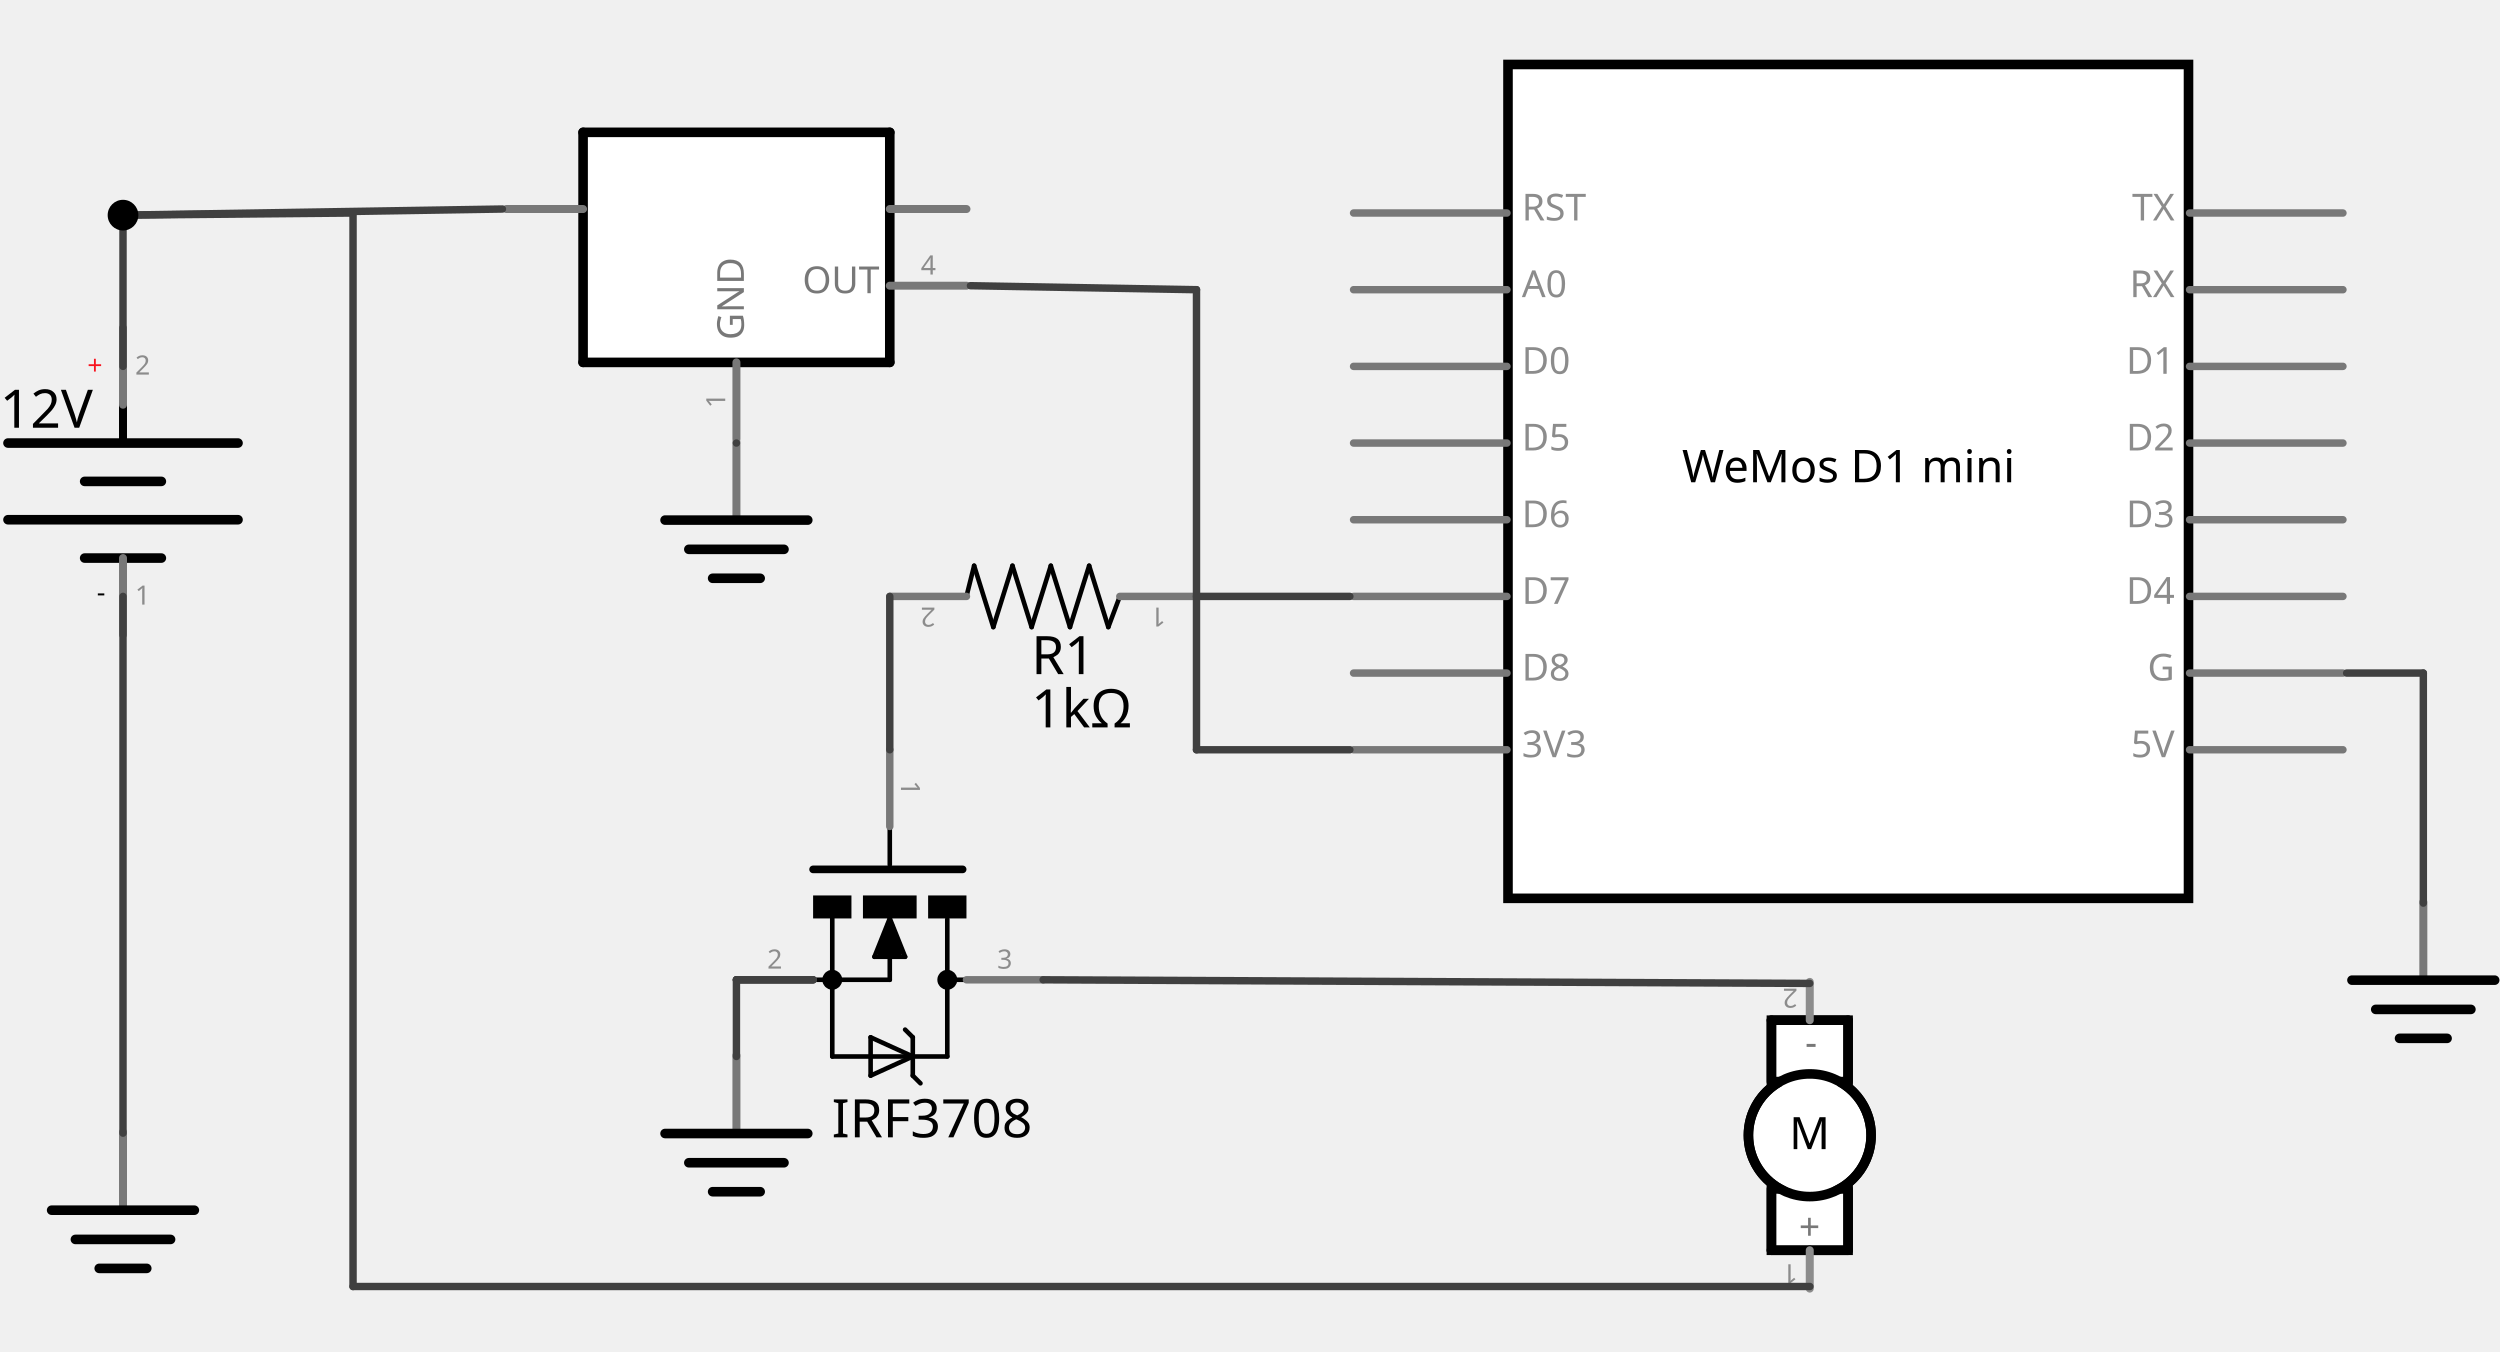
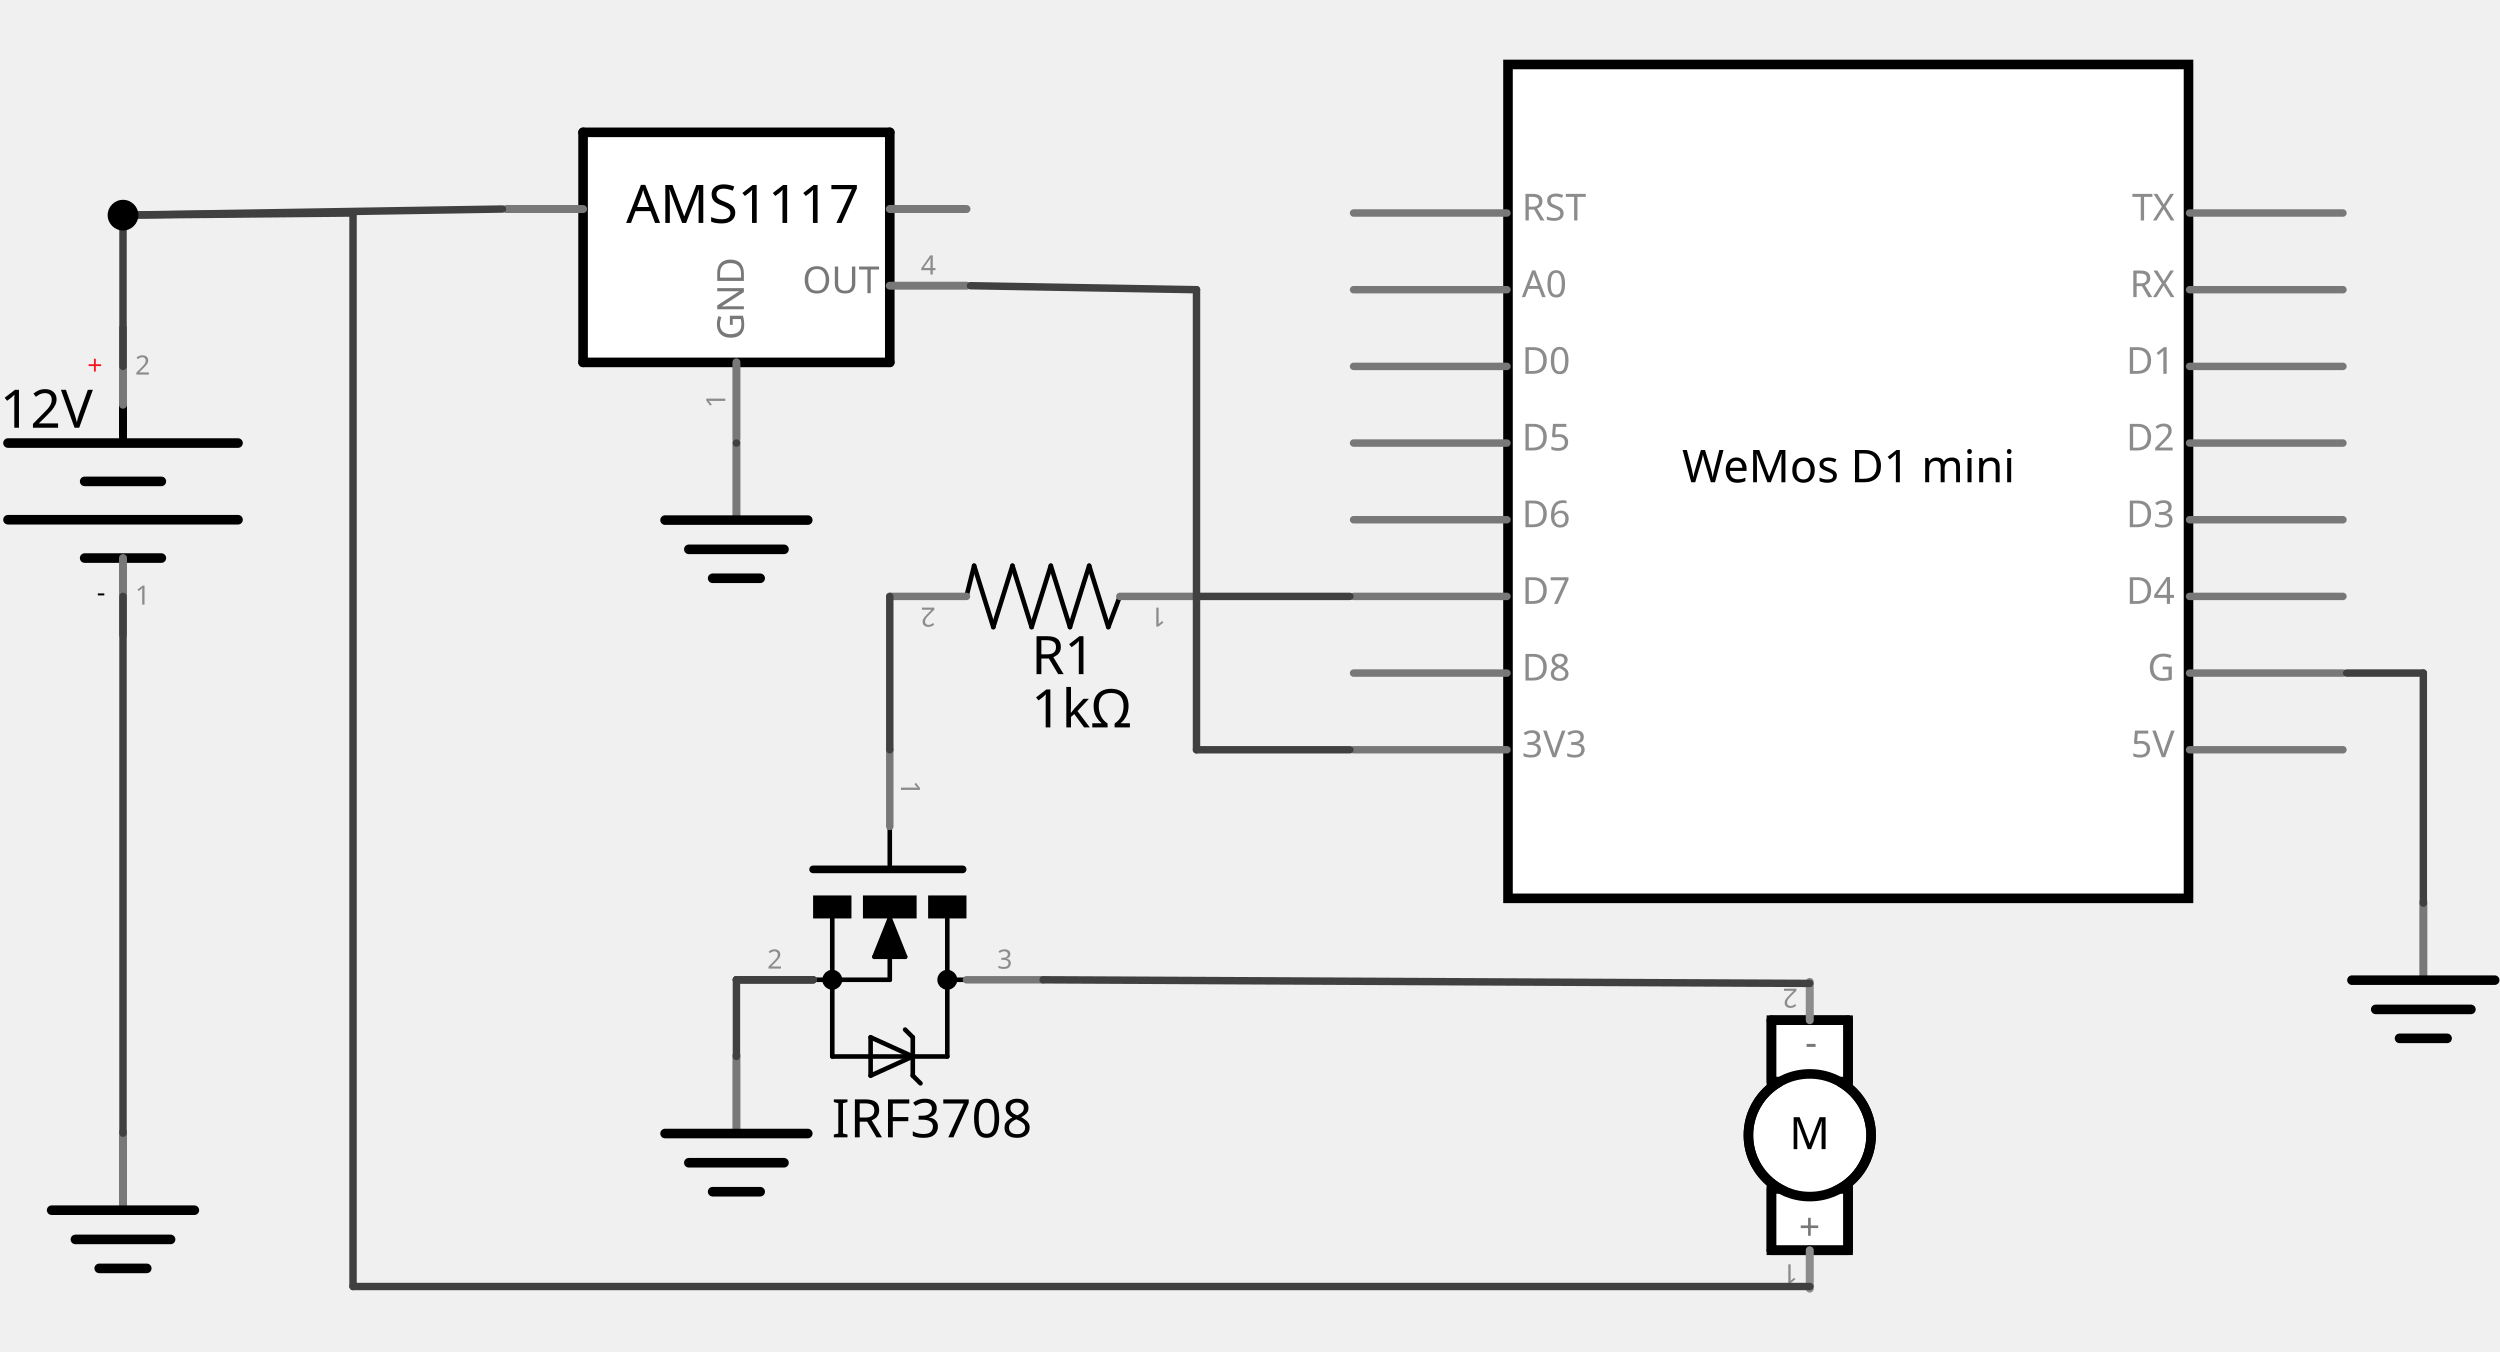
- <svg xmlns="http://www.w3.org/2000/svg" version="1.2" baseProfile="tiny" x="0in" y="0in" width="3.26in" height="1.763in" viewBox="0 0 234.749 126.947">
+ <svg xmlns="http://www.w3.org/2000/svg" xmlns:ns1="https://boxy-svg.com" version="1.2" baseProfile="tiny" x="0in" y="0in" width="3.26in" height="1.763in" viewBox="0 0 234.749 126.947">
+   <defs>
+     <ns1:guide x="54.255" y="28.9" angle="0" />
+     <ns1:guide x="83.864" y="32.801" angle="0" />
+   </defs>
  <g partid="107050">
    <g transform="translate(47.2001,11.8489)">
      <g gorn="0.3.0" id="schematic">
        <rect gorn="0.3.0.0" width="28.801" x="7.551" id="rect7" y="0.576" height="21.6" fill="#FFFFFF" />
        <g transform="matrix(1, 0, 0, 1, 14.112, 10.7109)">
          <g>
            <g>
              <g>
                <g gorn="0.3.0.1.0.0.0" id="g9">
                  <g gorn="0.3.0.1.0.0.0.0" id="g11">
                    <text style="font-family: DroidSans; white-space: pre;" gorn="0.3.0.1.0.0.0.0.0" font-size="0" id="label">AMS1117</text>
                  </g>
                </g>
              </g>
            </g>
          </g>
        </g>
        <line gorn="0.3.0.2" stroke-linecap="round" stroke="#000000" id="line14" fill="none" y1="22.176" y2="22.176" x1="7.551" stroke-width="0.9" x2="36.35" />
        <line gorn="0.3.0.3" stroke-linecap="round" stroke="#000000" id="line16" fill="none" y1="22.176" y2="0.576" x1="36.35" stroke-width="0.9" x2="36.35" />
        <line gorn="0.3.0.4" stroke-linecap="round" stroke="#000000" id="line18" fill="none" y1="0.576" y2="0.576" x1="36.35" stroke-width="0.9" x2="7.551" />
        <line gorn="0.3.0.5" stroke-linecap="round" stroke="#000000" id="line20" fill="none" y1="0.576" y2="22.176" x1="7.551" stroke-width="0.9" x2="7.551" />
        <line style="stroke-linecap:round" gorn="0.3.0.6" stroke="#787878" id="connector2pin" fill="none" y1="7.776" y2="7.776" x1="0.35" stroke-width="0.75" x2="7.551" />
        <g width="0.016" x="-0.033" stroke="none" id="connector2terminal" y="7.775" height="0.002" fill="none" stroke-width="0" />
        <g gorn="0.3.0.7" points="0.35,7.776,0.35,7.776,0.35,7.776" id="" fill="none" />
        <g transform="matrix(1, 0, 0, 1, 3.2625, 5.92498)">
          <g>
            <g>
              <g>
                <g gorn="0.3.0.8.0.0.0" id="g24">
                  <g gorn="0.3.0.8.0.0.0.0" id="g26">
                    <text style="font-family: DroidSans; white-space: pre;" gorn="0.3.0.8.0.0.0.0.0" font-size="0" id="text28" fill="#8c8c8c">3</text>
                  </g>
                </g>
              </g>
            </g>
          </g>
        </g>
        <g transform="matrix(1, 0, 0, 1, 8.9836, 6.0758)">
          <g>
            <g>
              <g>
                <g gorn="0.3.0.9.0.0.0" id="g30">
                  <g gorn="0.3.0.9.0.0.0.0" id="g32">
                    <text style="font-family: DroidSans; white-space: pre;" gorn="0.3.0.9.0.0.0.0.0" font-size="0" id="text34" fill="#787878">IN</text>
                  </g>
                </g>
              </g>
            </g>
          </g>
        </g>
        <line gorn="0.3.0.10" stroke-linecap="round" stroke="#787878" id="connector0pin" fill="none" y1="29.376" y2="22.176" x1="21.95" stroke-width="0.75" x2="21.95" />
        <g width="0.002" x="21.949" stroke="none" id="connector0terminal" y="29.743" height="0.016" fill="none" stroke-width="0" />
        <g gorn="0.3.0.11" width="0" x="21.95" id="" y="29.376" height="0.001" fill="none" />
        <g transform="matrix(1, 0, 0, 1, 7.37306, 9.0932)">
          <g>
            <g>
              <g>
                <g gorn="0.3.0.12.0.0.0" id="g38">
                  <g gorn="0.3.0.12.0.0.0.0" id="g40">
                    <g gorn="0.3.0.12.0.0.0.0.0" id="g42">
                      <g transform="rotate(270)">
                        <g>
                          <g>
                            <g>
                              <g gorn="0.3.0.12.0.0.0.0.0.0.0.0.0" id="g44">
                                <g gorn="0.3.0.12.0.0.0.0.0.0.0.0.0.0" id="g46">
                                  <g gorn="0.3.0.12.0.0.0.0.0.0.0.0.0.0.0" id="g48">
                                    <g transform="matrix(1, 0, 0, 1, -17.3738, 13.5261)">
                                      <g>
                                        <g>
                                          <g>
                                            <g gorn="0.3.0.12.0.0.0.0.0.0.0.0.0.0.0.0.0.0.0" id="g50">
                                              <g gorn="0.3.0.12.0.0.0.0.0.0.0.0.0.0.0.0.0.0.0.0" id="g52">
                                                <text font-family="DroidSans" gorn="0.3.0.12.0.0.0.0.0.0.0.0.0.0.0.0.0.0.0.0.0" font-size="2.5" id="text54" fill="#8C8C8C" style="white-space: pre;">1</text>
                                              </g>
                                            </g>
                                          </g>
                                        </g>
                                      </g>
                                    </g>
                                  </g>
                                </g>
                              </g>
                            </g>
                          </g>
                        </g>
                      </g>
                    </g>
                  </g>
                </g>
              </g>
            </g>
          </g>
        </g>
        <g transform="matrix(1, 0, 0, 1, 7.99042, 7.08237)">
          <g>
            <g>
              <g>
                <g gorn="0.3.0.13.0.0.0" id="g56">
                  <g gorn="0.3.0.13.0.0.0.0" id="g58">
                    <g gorn="0.3.0.13.0.0.0.0.0" id="g60">
                      <g transform="rotate(270)">
                        <g>
                          <g>
                            <g>
                              <g gorn="0.3.0.13.0.0.0.0.0.0.0.0.0" id="g62">
                                <g gorn="0.3.0.13.0.0.0.0.0.0.0.0.0.0" id="g64">
                                  <g gorn="0.3.0.13.0.0.0.0.0.0.0.0.0.0.0" id="g66">
                                    <g transform="matrix(1, 0, 0, 1, -12.994, 14.6588)">
                                      <g>
                                        <g>
                                          <g>
                                            <g gorn="0.3.0.13.0.0.0.0.0.0.0.0.0.0.0.0.0.0.0" id="g68">
                                              <g gorn="0.3.0.13.0.0.0.0.0.0.0.0.0.0.0.0.0.0.0.0" id="g70">
                                                <text font-family="DroidSans" gorn="0.3.0.13.0.0.0.0.0.0.0.0.0.0.0.0.0.0.0.0.0" font-size="3.5" id="text72" fill="#787878" style="white-space: pre;">GND</text>
                                              </g>
                                            </g>
                                          </g>
                                        </g>
                                      </g>
                                    </g>
                                  </g>
                                </g>
                              </g>
                            </g>
                          </g>
                        </g>
                      </g>
                    </g>
                  </g>
                </g>
              </g>
            </g>
          </g>
        </g>
        <line style="stroke-linecap:round" gorn="0.3.0.14" stroke="#787878" id="connector1pin" fill="none" y1="7.776" y2="7.776" x1="43.551" stroke-width="0.75" x2="36.35" />
        <g width="0.016" x="43.918" stroke="none" id="connector1terminal" y="7.775" height="0.002" fill="none" stroke-width="0" />
        <g gorn="0.3.0.15" points="43.551,7.776,43.551,7.776,43.551,7.776" id="" fill="none" />
        <g transform="matrix(1, 0, 0, 1, 39.2625, 5.9246)">
          <g>
            <g>
              <g>
                <g gorn="0.3.0.16.0.0.0" id="g76">
                  <g gorn="0.3.0.16.0.0.0.0" id="g78">
                    <text style="font-family: DroidSans; white-space: pre;" gorn="0.3.0.16.0.0.0.0.0" font-size="0" id="text80" fill="#8c8c8c">2</text>
                  </g>
                </g>
              </g>
            </g>
          </g>
        </g>
        <g transform="matrix(1, 0, 0, 1, 28.1433, 6.07602)">
          <g>
            <g>
              <g>
                <g gorn="0.3.0.17.0.0.0" id="g82">
                  <g gorn="0.3.0.17.0.0.0.0" id="g84">
                    <text style="font-family: DroidSans; white-space: pre;" gorn="0.3.0.17.0.0.0.0.0" font-size="0" id="text86" fill="#787878">OUT</text>
                  </g>
                </g>
              </g>
            </g>
          </g>
        </g>
        <line gorn="0.3.0.18" stroke-linecap="round" stroke="#787878" id="connector3pin" fill="none" y1="14.976" y2="14.976" x1="43.551" stroke-width="0.75" x2="36.35" />
        <g width="0.016" x="43.918" stroke="none" id="connector3terminal" y="14.975" height="0.002" fill="none" stroke-width="0" />
        <g gorn="0.3.0.19" points="43.551,14.976,43.551,14.976,43.551,14.976" id="" fill="none" />
        <g transform="matrix(1, 0, 0, 1, 39.2625, 13.926)">
          <g>
            <g>
              <g>
                <g gorn="0.3.0.20.0.0.0" id="g90">
                  <g gorn="0.3.0.20.0.0.0.0" id="g92">
                    <text font-family="DroidSans" gorn="0.3.0.20.0.0.0.0.0" font-size="2.5" id="text94" fill="#8C8C8C" style="white-space: pre;">4</text>
                  </g>
                </g>
              </g>
            </g>
          </g>
        </g>
        <g transform="matrix(1, 0, 0, 1, 28.1433, 15.677)">
          <g>
            <g>
              <g>
                <g gorn="0.3.0.21.0.0.0" id="g96">
                  <g gorn="0.3.0.21.0.0.0.0" id="g98">
                    <text font-family="DroidSans" gorn="0.3.0.21.0.0.0.0.0" font-size="3.5" id="text100" fill="#787878" style="white-space: pre;">OUT</text>
                  </g>
                </g>
              </g>
            </g>
          </g>
        </g>
      </g>
    </g>
  </g>
  <g partid="107760">
    <g transform="translate(176.055,121.347)">
      <g transform="matrix(-1,0,0,-1,0,0)">
        <g id="schematic">
          <path d="M11.88,14.75c0,-2.17,-1.199,-4.058,-2.973,-5.04L9.72,9.71L9.72,3.95l-3.6,0l-3.6,0l0,5.76l0.813,0c-1.772,0.982,-2.974,2.87,-2.974,5.04s1.201,4.059,2.974,5.04L2.52,19.79l0,5.761l3.6,0l3.6,0L9.72,19.79L8.906,19.79C10.679,18.809,11.88,16.92,11.88,14.75z" stroke="#000000" fill="#FFFFFF" stroke-width="0.9" />
          <g transform="matrix(1, 0, 0, 1, 4.3203, 16.2754)">
            <text font-family="'DroidSans'" font-size="4.25" id="label" style="white-space: pre; font-size: 4.2px;" transform="matrix(-1, 0, 0, -1, 0, 0)" x="-3.719" y="2.831">M</text>
          </g>
          <line stroke-linecap="round" stroke="#000000" fill="none" y1="3.95" y2="9.71" stroke-width="0.9" x1="2.52" x2="2.52" />
          <line stroke-linecap="round" stroke="#000000" fill="none" y1="3.95" y2="3.95" stroke-width="0.9" x1="2.52" x2="6.12" />
          <line stroke-linecap="round" stroke="#000000" fill="none" y1="3.95" y2="3.95" stroke-width="0.9" x1="6.12" x2="9.72" />
          <line stroke-linecap="round" stroke="#000000" fill="none" y1="3.95" y2="9.71" stroke-width="0.9" x1="9.72" x2="9.72" />
          <line stroke-linecap="round" stroke="#000000" fill="none" y1="25.551" y2="19.79" stroke-width="0.9" x1="9.72" x2="9.72" />
          <line stroke-linecap="round" stroke="#000000" fill="none" y1="25.551" y2="25.551" stroke-width="0.9" x1="9.72" x2="6.12" />
          <line stroke-linecap="round" stroke="#000000" fill="none" y1="25.551" y2="25.551" stroke-width="0.9" x1="6.12" x2="2.52" />
          <line stroke-linecap="round" stroke="#000000" fill="none" y1="25.551" y2="19.79" stroke-width="0.9" x1="2.52" x2="2.52" />
          <line stroke-miterlimit="10" stroke-linecap="round" stroke="#8C8C8C" id="connector0pin" fill="none" y1="0.35" y2="3.95" stroke-width="0.75" x1="6.12" x2="6.12" />
          <line stroke-miterlimit="10" stroke-linecap="round" stroke="#8C8C8C" id="connector1pin" fill="none" y1="29.15" y2="25.551" stroke-width="0.75" x1="6.12" x2="6.12" />
          <circle r="5.76" stroke="#000000" fill="none" cx="6.12" cy="14.75" stroke-width="0.9" />
          <g d="M6.448,1.094L6.448,0L5.776,0L5.761,1.094L6.448,1.094z" id="connector0terminal" fill="none" />
          <g transform="matrix(1, 0, 0, 1, 7.2441, 2.6348)">
            <text font-family="'DroidSans'" font-size="2.5" fill="#8C8C8C" style="white-space: pre;">1</text>
          </g>
          <g transform="matrix(1, 0, 0, 1, 2.40594, 0.864304)">
            <g>
              <g transform="rotate(270)">
                <g>
                  <g transform="matrix(0, 1, -1, 0, -6.5263, 2.7464)">
                    <text font-family="'DroidSans'" font-size="3.5" fill="#787878" style="white-space: pre;">+</text>
                  </g>
                </g>
              </g>
            </g>
          </g>
          <g d="M6.495,28.516l-0.75,0L5.745,29.5l0.75,0L6.495,28.516z" id="connector1terminal" fill="none" />
          <g transform="matrix(1, 0, 0, 1, 7.2441, 28.5156)">
            <text font-family="'DroidSans'" font-size="2.5" fill="#8C8C8C" style="white-space: pre;">2</text>
          </g>
          <g transform="matrix(1, 0, 0, 1, 2.40594, 11.0243)">
            <g>
              <g transform="rotate(270)">
                <g>
                  <g transform="matrix(0, 1, -1, 0, -13.1007, 3.0257)">
                    <text font-family="'DroidSans'" font-size="3.5" fill="#787878" style="white-space: pre;">-</text>
                  </g>
                </g>
              </g>
            </g>
          </g>
        </g>
      </g>
    </g>
  </g>
  <g partid="108110">
    <g transform="translate(126.75,5.6)">
      <g id="schematic">
        <rect width="63.9" stroke-linecap="round" x="14.85" stroke="#000000" y="0.45" class="interior rect" height="78.3" fill="#FFFFFF" stroke-width="0.9" />
        <g font-family="'Droid Sans'" stroke-linecap="round" stroke="none" stroke-width="0">
          <g font-size="3.5" id="pins" fill="none">
            <g id="pins-left" text-anchor="start">
              <line stroke="#787878" id="connector0pin" y1="14.4" y2="14.4" x1="0.35" stroke-width="0.7" x2="14.75" />
              <text x="16.15" y="15.1" fill="#8c8c8c" style="white-space: pre;">RST</text>
              <g width="0.7" x="-0.35" id="connector0terminal" y="14.05" height="0.7" />
              <line stroke="#787878" id="connector1pin" y1="21.6" y2="21.6" x1="0.35" stroke-width="0.7" x2="14.75" />
              <text x="16.15" y="22.3" fill="#8c8c8c" style="white-space: pre;">A0</text>
              <g width="0.7" x="-0.35" id="connector1terminal" y="21.25" height="0.7" />
              <line stroke="#787878" id="connector2pin" y1="28.8" y2="28.8" x1="0.35" stroke-width="0.7" x2="14.75" />
              <text x="16.15" y="29.5" fill="#8c8c8c" style="white-space: pre;">D0</text>
              <g width="0.7" x="-0.35" id="connector2terminal" y="28.45" height="0.7" />
              <line stroke="#787878" id="connector3pin" y1="36" y2="36" x1="0.35" stroke-width="0.7" x2="14.75" />
              <text x="16.15" y="36.7" fill="#8c8c8c" style="white-space: pre;">D5</text>
              <g width="0.7" x="-0.35" id="connector3terminal" y="35.65" height="0.7" />
              <line stroke="#787878" id="connector4pin" y1="43.2" y2="43.2" x1="0.35" stroke-width="0.7" x2="14.75" />
              <text x="16.15" y="43.9" fill="#8c8c8c" style="white-space: pre;">D6</text>
              <g width="0.7" x="-0.35" id="connector4terminal" y="42.85" height="0.7" />
              <line stroke="#787878" id="connector5pin" y1="50.4" y2="50.4" x1="0.35" stroke-width="0.7" x2="14.75" />
              <text x="16.15" y="51.1" fill="#8c8c8c" style="white-space: pre;">D7</text>
              <g width="0.7" x="-0.35" id="connector5terminal" y="50.05" height="0.7" />
              <line stroke="#787878" id="connector6pin" y1="57.6" y2="57.6" x1="0.35" stroke-width="0.7" x2="14.75" />
              <text x="16.15" y="58.3" fill="#8c8c8c" style="white-space: pre;">D8</text>
              <g width="0.7" x="-0.35" id="connector6terminal" y="57.25" height="0.7" />
              <line stroke="#787878" id="connector7pin" y1="64.8" y2="64.8" x1="0.35" stroke-width="0.7" x2="14.75" />
              <text x="16.15" y="65.5" fill="#8c8c8c" style="white-space: pre;">3V3</text>
              <g width="0.7" x="-0.35" id="connector7terminal" y="64.45" height="0.7" />
            </g>
            <g id="right" text-anchor="end">
              <line stroke="#787878" id="connector8pin" y1="64.8" y2="64.8" x1="78.85" stroke-width="0.7" x2="93.25" />
              <text x="77.45" y="65.5" fill="#8c8c8c" style="white-space: pre;">5V</text>
              <g width="0.7" x="93.25" id="connector8terminal" y="64.45" height="0.7" />
              <line stroke="#787878" id="connector9pin" y1="57.6" y2="57.6" x1="78.85" stroke-width="0.7" x2="93.25" />
              <text x="77.45" y="58.3" fill="#8c8c8c" style="white-space: pre;">G</text>
              <g width="0.7" x="93.25" id="connector9terminal" y="57.25" height="0.7" />
              <line stroke="#787878" id="connector10pin" y1="50.4" y2="50.4" x1="78.85" stroke-width="0.7" x2="93.25" />
              <text x="77.45" y="51.1" fill="#8c8c8c" style="white-space: pre;">D4</text>
              <g width="0.7" x="93.25" id="connector10terminal" y="50.05" height="0.7" />
              <line stroke="#787878" id="connector11pin" y1="43.2" y2="43.2" x1="78.85" stroke-width="0.7" x2="93.25" />
              <text x="77.45" y="43.9" fill="#8c8c8c" style="white-space: pre;">D3</text>
              <g width="0.7" x="93.25" id="connector11terminal" y="42.85" height="0.7" />
              <line stroke="#787878" id="connector12pin" y1="36" y2="36" x1="78.85" stroke-width="0.7" x2="93.25" />
              <text x="77.45" y="36.7" fill="#8c8c8c" style="white-space: pre;">D2</text>
              <g width="0.7" x="93.25" id="connector12terminal" y="35.65" height="0.7" />
              <line stroke="#787878" id="connector13pin" y1="28.8" y2="28.8" x1="78.85" stroke-width="0.7" x2="93.25" />
              <text x="77.45" y="29.5" fill="#8c8c8c" style="white-space: pre;">D1</text>
              <g width="0.7" x="93.25" id="connector13terminal" y="28.45" height="0.7" />
              <line stroke="#787878" id="connector14pin" y1="21.6" y2="21.6" x1="78.85" stroke-width="0.7" x2="93.25" />
              <text x="77.45" y="22.3" fill="#8c8c8c" style="white-space: pre;">RX</text>
              <g width="0.7" x="93.25" id="connector14terminal" y="21.25" height="0.7" />
              <line stroke="#787878" id="connector15pin" y1="14.4" y2="14.4" x1="78.85" stroke-width="0.7" x2="93.25" />
              <text x="77.45" y="15.1" fill="#8c8c8c" style="white-space: pre;">TX</text>
              <g width="0.7" x="93.25" id="connector15terminal" y="14.05" height="0.7" />
            </g>
          </g>
          <text font-size="4.25" x="46.828" id="label" y="39.685" text-anchor="middle" fill="#000000" style="white-space: pre;">WeMos D1 mini</text>
        </g>
      </g>
    </g>
  </g>
  <g partid="108460">
    <g transform="translate(98.3002,70.0498)">
      <g transform="matrix(0,1,-1,0,0,0)">
        <g id="schematic">
          <circle r="0.36" stroke="#000000" class="other" fill="none" cx="21.95" cy="20.15" stroke-width="1.152" />
          <circle r="0.36" stroke="#000000" class="other" fill="none" cx="21.95" cy="9.35" stroke-width="1.152" />
          <rect width="2.16" stroke-linecap="round" x="14.03" stroke="none" y="18.35" class="other" height="3.6" fill="#000000" stroke-width="0" />
          <rect width="2.16" stroke-linecap="round" x="14.03" stroke="none" y="7.55" class="other" height="3.6" fill="#000000" stroke-width="0" />
          <rect width="2.16" stroke-linecap="round" x="14.03" stroke="none" y="12.23" class="other" height="5.04" fill="#000000" stroke-width="0" />
          <line stroke-linecap="round" stroke="#000000" class="other" y1="7.91" y2="21.95" x1="11.582" stroke-width="0.72" x2="11.582" />
          <line stroke-linecap="round" stroke="#000000" class="other" y1="9.35" y2="9.35" x1="21.95" stroke-width="0.432" x2="16.262" />
          <line stroke-linecap="round" stroke="#000000" class="other" y1="14.75" y2="20.15" x1="21.95" stroke-width="0.432" x2="21.95" />
          <line stroke-linecap="round" stroke="#000000" class="other" y1="20.15" y2="20.15" x1="16.19" stroke-width="0.432" x2="21.95" />
          <line stroke-linecap="round" stroke="#000000" class="other" y1="7.55" y2="9.35" x1="21.95" stroke-width="0.432" x2="21.95" />
          <line stroke-linecap="round" stroke="#000000" class="other" y1="9.35" y2="9.35" x1="21.95" stroke-width="0.432" x2="29.15" />
          <line stroke-linecap="round" stroke="#000000" class="other" y1="20.15" y2="20.15" x1="29.15" stroke-width="0.432" x2="21.95" />
          <line stroke-linecap="round" stroke="#000000" class="other" y1="20.15" y2="21.95" x1="21.95" stroke-width="0.432" x2="21.95" />
          <line stroke-linecap="round" stroke="#000000" class="other" y1="14.75" y2="14.75" x1="11.15" stroke-width="0.432" x2="7.55" />
          <line stroke-linecap="round" stroke="#000000" class="other" y1="14.75" y2="16.19" x1="16.19" stroke-width="0.432" x2="19.79" />
          <line stroke-linecap="round" stroke="#000000" class="other" y1="16.19" y2="13.31" x1="19.79" stroke-width="0.432" x2="19.79" />
          <line stroke-linecap="round" stroke="#000000" class="other" y1="13.31" y2="14.75" x1="19.79" stroke-width="0.432" x2="16.19" />
          <line stroke-linecap="round" stroke="#000000" class="other" y1="14.75" y2="14.75" x1="19.43" stroke-width="0.432" x2="21.95" />
          <line stroke-linecap="round" stroke="#000000" class="other" y1="14.03" y2="14.75" x1="19.43" stroke-width="0.864" x2="16.91" />
          <line stroke-linecap="round" stroke="#000000" class="other" y1="14.75" y2="15.47" x1="16.91" stroke-width="0.864" x2="19.43" />
          <line stroke-linecap="round" stroke="#000000" class="other" y1="15.47" y2="14.75" x1="19.43" stroke-width="0.864" x2="19.43" />
          <line stroke-linecap="round" stroke="#000000" class="other" y1="14.75" y2="14.75" x1="19.43" stroke-width="0.864" x2="18.71" />
          <line stroke-linecap="round" stroke="#000000" class="other" y1="9.35" y2="12.59" x1="29.15" stroke-width="0.432" x2="29.15" />
          <line stroke-linecap="round" stroke="#000000" class="other" y1="12.59" y2="20.15" x1="29.15" stroke-width="0.432" x2="29.15" />
          <line stroke-linecap="round" stroke="#000000" class="other" y1="12.59" y2="16.55" x1="29.15" stroke-width="0.432" x2="27.35" />
          <line stroke-linecap="round" stroke="#000000" class="other" y1="16.55" y2="16.55" x1="27.35" stroke-width="0.432" x2="30.95" />
          <line stroke-linecap="round" stroke="#000000" class="other" y1="16.55" y2="12.59" x1="30.95" stroke-width="0.432" x2="29.15" />
          <line stroke-linecap="round" stroke="#000000" class="other" y1="12.59" y2="12.59" x1="27.35" stroke-width="0.432" x2="29.15" />
          <line stroke-linecap="round" stroke="#000000" class="other" y1="12.59" y2="12.59" x1="29.15" stroke-width="0.432" x2="30.95" />
          <line stroke-linecap="round" stroke="#000000" class="other" y1="12.59" y2="11.87" x1="30.95" stroke-width="0.432" x2="31.67" />
          <line stroke-linecap="round" stroke="#000000" class="other" y1="12.59" y2="13.31" x1="27.35" stroke-width="0.432" x2="26.63" />
          <line stroke-linecap="round" stroke="#787878" id="connector2pin" class="pin" y1="0.35" y2="7.55" x1="21.95" stroke-width="0.7" connectorname="D" x2="21.95" />
          <g width="0" x="21.95" stroke="none" id="connector2terminal" y="0.35" class="terminal" height="0" fill="none" stroke-width="0" />
          <g transform="matrix(1, 0, 0, 1, 20.9, 3.95001)">
            <g>
              <g transform="rotate(270)">
                <g>
                  <text font-family="'Droid Sans'" font-size="2.5" stroke="none" x="0" y="0" class="text" text-anchor="middle" fill="#8c8c8c" stroke-width="0" style="white-space: pre;">3</text>
                </g>
              </g>
            </g>
          </g>
          <line stroke-linecap="round" stroke="#787878" id="connector0pin" class="pin" y1="14.75" y2="14.75" x1="0.35" stroke-width="0.7" connectorname="G" x2="7.55" />
          <g width="0" x="0.35" stroke="none" id="connector0terminal" y="14.75" class="terminal" height="0" fill="none" stroke-width="0" />
          <text font-family="'Droid Sans'" font-size="2.5" stroke="none" x="3.95" y="13.7" class="text" text-anchor="middle" fill="#8c8c8c" stroke-width="0" style="white-space: pre;">1</text>
          <line stroke-linecap="round" stroke="#787878" id="connector1pin" class="pin" y1="29.15" y2="21.95" x1="21.95" stroke-width="0.7" connectorname="S" x2="21.95" />
          <g width="0" x="21.95" stroke="none" id="connector1terminal" y="29.15" class="terminal" height="0" fill="none" stroke-width="0" />
          <g transform="matrix(1, 0, 0, 1, 20.9, 25.5501)">
            <g>
              <g transform="rotate(270)">
                <g>
                  <text font-family="'Droid Sans'" font-size="2.5" stroke="none" x="0" y="0" class="text" text-anchor="middle" fill="#8c8c8c" stroke-width="0" style="white-space: pre;">2</text>
                </g>
              </g>
            </g>
          </g>
        </g>
      </g>
    </g>
  </g>
  <g partid="26368020">
    <g transform="translate(112.7,59.0961)">
      <g transform="matrix(-1,0,0,-1,0,0)">
        <g id="schematic">
          <line stroke-linecap="round" stroke="#000000" class="other" y1="3.096" y2="0.216" x1="7.55" stroke-width="0.432" x2="8.63" />
          <line stroke-linecap="round" stroke="#000000" class="other" y1="0.216" y2="5.976" x1="8.63" stroke-width="0.432" x2="10.43" />
          <line stroke-linecap="round" stroke="#000000" class="other" y1="5.976" y2="0.216" x1="10.43" stroke-width="0.432" x2="12.23" />
          <line stroke-linecap="round" stroke="#000000" class="other" y1="0.216" y2="5.976" x1="12.23" stroke-width="0.432" x2="14.03" />
          <line stroke-linecap="round" stroke="#000000" class="other" y1="5.976" y2="0.216" x1="14.03" stroke-width="0.432" x2="15.83" />
          <line stroke-linecap="round" stroke="#000000" class="other" y1="0.216" y2="5.976" x1="15.83" stroke-width="0.432" x2="17.63" />
          <line stroke-linecap="round" stroke="#000000" class="other" y1="5.976" y2="0.216" x1="17.63" stroke-width="0.432" x2="19.43" />
          <line stroke-linecap="round" stroke="#000000" class="other" y1="0.216" y2="5.976" x1="19.43" stroke-width="0.432" x2="21.23" />
          <line stroke-linecap="round" stroke="#000000" class="other" y1="5.976" y2="3.096" x1="21.23" stroke-width="0.432" x2="21.95" />
          <line stroke-linecap="round" stroke="#787878" id="connector1pin" class="pin" y1="3.096" y2="3.096" x1="29.15" stroke-width="0.7" connectorname="2" x2="21.95" />
          <g width="0" x="29.15" stroke="none" id="connector1terminal" y="3.096" class="terminal" height="0" fill="none" stroke-width="0" />
          <text font-family="'Droid Sans'" font-size="2.5" stroke="none" x="25.55" y="2.046" class="text" text-anchor="middle" fill="#8c8c8c" stroke-width="0" style="white-space: pre;">2</text>
          <line stroke-linecap="round" stroke="#787878" id="connector0pin" class="pin" y1="3.096" y2="3.096" x1="0.35" stroke-width="0.7" connectorname="1" x2="7.55" />
          <g width="0" x="0.35" stroke="none" id="connector0terminal" y="3.096" class="terminal" height="0" fill="none" stroke-width="0" />
          <text font-family="'Droid Sans'" font-size="2.5" stroke="none" x="3.95" y="2.046" class="text" text-anchor="middle" fill="#8c8c8c" stroke-width="0" style="white-space: pre;">1</text>
        </g>
      </g>
    </g>
  </g>
  <g partid="26363330">
    <g transform="translate(4.3495,105.923)">
      <g id="schematic">
        <path d="M7.201,7.575l0,-7.2" stroke-linecap="round" stroke="#787878" id="connector0pin" fill="none" stroke-width="0.75" />
        <g width="0.945" x="6.728" id="connector0terminal" y="0" fill="none" height="0.953" />
        <path d="M0.5,7.711L13.9,7.711" stroke-linecap="round" stroke="#000000" id="path4098" fill="none" stroke-width="0.9" />
        <path d="M2.732,10.456l8.935,0" stroke-linecap="round" stroke="#000000" id="path4100" fill="none" stroke-width="0.9" />
        <path d="M9.431,13.175L4.967,13.175" stroke-linecap="round" stroke="#000000" id="path4102" fill="none" stroke-width="0.9" />
      </g>
    </g>
  </g>
  <g partid="26359980">
    <g transform="translate(220.349,84.3234)">
      <g id="schematic">
        <path d="M7.201,7.575l0,-7.2" stroke-linecap="round" stroke="#787878" id="connector0pin" fill="none" stroke-width="0.75" />
        <g width="0.945" x="6.728" id="connector0terminal" y="0" fill="none" height="0.953" />
        <path d="M0.5,7.711L13.9,7.711" stroke-linecap="round" stroke="#000000" id="path4098" fill="none" stroke-width="0.9" />
        <path d="M2.732,10.456l8.935,0" stroke-linecap="round" stroke="#000000" id="path4100" fill="none" stroke-width="0.9" />
        <path d="M9.431,13.175L4.967,13.175" stroke-linecap="round" stroke="#000000" id="path4102" fill="none" stroke-width="0.9" />
      </g>
    </g>
  </g>
  <g partid="26359900">
    <g transform="translate(61.9495,41.1234)">
      <g id="schematic">
        <path d="M7.201,7.575l0,-7.2" stroke-linecap="round" stroke="#787878" id="connector0pin" fill="none" stroke-width="0.75" />
        <g width="0.945" x="6.728" id="connector0terminal" y="0" fill="none" height="0.953" />
        <path d="M0.5,7.711L13.9,7.711" stroke-linecap="round" stroke="#000000" id="path4098" fill="none" stroke-width="0.9" />
        <path d="M2.732,10.456l8.935,0" stroke-linecap="round" stroke="#000000" id="path4100" fill="none" stroke-width="0.9" />
        <path d="M9.431,13.175L4.967,13.175" stroke-linecap="round" stroke="#000000" id="path4102" fill="none" stroke-width="0.9" />
      </g>
    </g>
  </g>
  <g partid="26359590">
    <g transform="translate(61.9495,98.7234)">
      <g id="schematic">
        <path d="M7.201,7.575l0,-7.2" stroke-linecap="round" stroke="#787878" id="connector0pin" fill="none" stroke-width="0.75" />
        <g width="0.945" x="6.728" id="connector0terminal" y="0" fill="none" height="0.953" />
        <path d="M0.5,7.711L13.9,7.711" stroke-linecap="round" stroke="#000000" id="path4098" fill="none" stroke-width="0.9" />
        <path d="M2.732,10.456l8.935,0" stroke-linecap="round" stroke="#000000" id="path4100" fill="none" stroke-width="0.9" />
        <path d="M9.431,13.175L4.967,13.175" stroke-linecap="round" stroke="#000000" id="path4102" fill="none" stroke-width="0.9" />
      </g>
    </g>
  </g>
  <g partid="26363260">
    <g transform="translate(0.3,30.4119)">
      <g id="schematic">
        <line stroke-linecap="round" stroke="#000000" fill="none" y1="11.188" y2="11.188" stroke-width="0.9" x1="22.05" x2="0.45" />
        <line stroke-linecap="round" stroke="#000000" fill="none" y1="14.788" y2="14.788" stroke-width="0.9" x1="14.851" x2="7.65" />
        <line stroke-linecap="round" stroke="#000000" fill="none" y1="18.388" y2="18.388" stroke-width="0.9" x1="22.05" x2="0.45" />
        <line stroke-linecap="round" stroke="#000000" fill="none" y1="21.988" y2="21.988" stroke-width="0.9" x1="14.851" x2="7.65" />
        <line stroke-linecap="round" stroke="#000000" fill="none" y1="7.588" y2="11.188" stroke-width="0.75" x1="11.25" x2="11.25" />
        <line stroke-linecap="round" stroke="#787878" id="connector1pin" fill="none" y1="29.188" y2="21.988" stroke-width="0.75" x1="11.25" x2="11.25" />
        <g width="0" x="11.25" id="connector1terminal" y="29.188" fill="none" height="0" />
        <g transform="matrix(1, 0, 0, 1, 12.3809, 26.3574)">
          <text font-family="'DroidSans'" font-size="2.5" fill="#8C8C8C" style="white-space: pre;">1</text>
        </g>
        <line stroke-linecap="round" stroke="#787878" id="connector0pin" fill="none" y1="0.388" y2="7.588" stroke-width="0.75" x1="11.25" x2="11.25" />
        <g width="0" x="11.25" id="connector0terminal" y="0.388" fill="none" height="0" />
        <g transform="matrix(1, 0, 0, 1, 12.3809, 4.7578)">
          <text font-family="'DroidSans'" font-size="2.5" fill="#8C8C8C" style="white-space: pre;">2</text>
        </g>
        <g transform="matrix(1, 0, 0, 1, 7.8984, 4.7578)">
          <text font-family="'DroidSans'" font-size="2.5" fill="#F8141F" style="white-space: pre;">+</text>
        </g>
        <g transform="matrix(1, 0, 0, 1, 8.792, 26.0723)">
          <text font-family="'DroidSans'" font-size="2.5" style="white-space: pre;">-</text>
        </g>
      </g>
    </g>
  </g>
  <g partid="26359780">
    <line stroke-linecap="round" stroke="#404040" x1="76.35" y1="92" x2="69.15" y2="92" stroke-width="0.7" />
  </g>
  <g partid="26359790">
    <line stroke-linecap="round" stroke="#404040" x1="69.15" y1="99.2" x2="69.15" y2="92" stroke-width="0.7" />
  </g>
  <g partid="26366670">
    <line stroke-linecap="round" stroke="#404040" x1="69.15" y1="92" x2="76.35" y2="92" stroke-width="0.7" />
  </g>
  <g partid="26363880">
    <line stroke-linecap="round" stroke="#404040" x1="227.55" y1="63.2" x2="227.55" y2="84.8" stroke-width="0.7" />
  </g>
  <g partid="26360020">
    <line stroke-linecap="round" stroke="#404040" x1="220.35" y1="63.2" x2="227.55" y2="63.2" stroke-width="0.7" />
  </g>
  <g partid="26363280">
    <line stroke-linecap="round" stroke="#404040" x1="47.175" y1="19.625" x2="11.55" y2="20.2" stroke-width="0.7" />
  </g>
  <g partid="26363370">
    <line stroke-linecap="round" stroke="#404040" x1="11.55" y1="106.4" x2="11.55" y2="56" stroke-width="0.7" />
  </g>
  <g partid="26366500">
    <line stroke-linecap="round" stroke="#404040" x1="33.15" y1="120.8" x2="169.95" y2="120.8" stroke-width="0.7" />
  </g>
  <g partid="26367880">
    <line stroke-linecap="round" stroke="#404040" x1="33.15" y1="20" x2="33.15" y2="120.8" stroke-width="0.7" />
  </g>
  <g partid="26365830">
    <line stroke-linecap="round" stroke="#404040" x1="11.55" y1="20.2" x2="33.15" y2="20" stroke-width="0.7" />
  </g>
  <g partid="26367180">
    <line stroke-linecap="round" stroke="#404040" x1="112.35" y1="27.2" x2="112.35" y2="70.4" stroke-width="0.7" />
  </g>
  <g partid="26367300">
    <line stroke-linecap="round" stroke="#404040" x1="112.35" y1="70.4" x2="126.75" y2="70.4" stroke-width="0.7" />
  </g>
  <g partid="26367190">
    <line stroke-linecap="round" stroke="#404040" x1="91.126" y1="26.825" x2="112.35" y2="27.2" stroke-width="0.7" />
  </g>
  <g partid="26367470">
    <line stroke-linecap="round" stroke="#404040" x1="69.15" y1="41.6" x2="69.15" y2="41.6" stroke-width="0.7" />
  </g>
  <g partid="26367600">
    <line stroke-linecap="round" stroke="#404040" x1="11.55" y1="20.2" x2="11.55" y2="34.4" stroke-width="0.7" />
  </g>
  <circle fill="black" cx="11.55" cy="20.2" r="1.44" stroke-width="0" stroke="none" />
  <g partid="26367950">
    <line stroke-linecap="round" stroke="#404040" x1="97.95" y1="92" x2="169.934" y2="92.339" stroke-width="0.7" />
  </g>
  <g partid="26371520">
    <line stroke-linecap="round" stroke="#404040" x1="126.75" y1="56" x2="112.35" y2="56" stroke-width="0.7" />
  </g>
  <g partid="26371610">
    <line stroke-linecap="round" stroke="#404040" x1="83.55" y1="56" x2="83.55" y2="70.4" stroke-width="0.7" />
  </g>
  <g partid="107050" id="partLabel">
    <g transform="translate(48.6865,4.76238)">
      <g transform="matrix(0,-1,1,0,0,0)">
        <g font-size="5" font-style="normal" font-weight="normal" fill="#000000" font-family="'DroidSans'" id="schematicLabel" fill-opacity="1" stroke="none">
          <text x="0" y="3.75" style="white-space: pre;"> </text>
        </g>
      </g>
    </g>
  </g>
  <g partid="107760" id="partLabel">
    <g transform="translate(163.815,126.947)">
      <g transform="matrix(-1,0,0,-1,0,0)">
        <g font-size="5" font-style="normal" font-weight="normal" fill="#000000" font-family="'DroidSans'" id="schematicLabel" fill-opacity="1" stroke="none">
          <text x="0" y="3.75" style="white-space: pre;"> </text>
        </g>
      </g>
    </g>
  </g>
  <g partid="108110" id="partLabel">
    <g transform="translate(220.35,0)">
      <g font-size="5" font-style="normal" font-weight="normal" fill="#000000" font-family="'DroidSans'" id="schematicLabel" fill-opacity="1" stroke="none">
        <text x="0" y="3.75" style="white-space: pre;"> </text>
      </g>
    </g>
  </g>
  <g partid="108460" id="partLabel">
    <g transform="translate(78.0932,103.043)">
      <g font-size="5" font-style="normal" font-weight="normal" fill="#000000" font-family="'DroidSans'" id="schematicLabel" fill-opacity="1" stroke="none">
        <text x="0" y="3.75" style="white-space: pre;">IRF3708</text>
      </g>
    </g>
  </g>
  <g partid="26363260" id="partLabel">
    <g transform="translate(0,36.4119)">
      <g font-size="5" font-style="normal" font-weight="normal" fill="#000000" font-family="'DroidSans'" id="schematicLabel" fill-opacity="1" stroke="none">
        <text x="0" y="3.75" style="white-space: pre;">12V</text>
      </g>
    </g>
  </g>
  <g partid="26368020" id="partLabel">
    <g transform="translate(96.8462,59.5501)">
      <g font-size="5" font-style="normal" font-weight="normal" fill="#000000" font-family="'DroidSans'" id="schematicLabel" fill-opacity="1" stroke="none">
        <text x="0" y="3.75" style="white-space: pre;">R1</text>
        <text x="0" y="8.75" style="white-space: pre;">1kΩ</text>
      </g>
    </g>
  </g>
+   <g partid="108460" id="g-1" transform="matrix(1, 0, 0, 1, -18.0565, -85.86008)">
+     <g transform="translate(78.0932,103.043)">
+       <g font-size="5" font-style="normal" font-weight="normal" fill="#000000" font-family="'DroidSans'" id="g-2" fill-opacity="1" stroke="none">
+         <text x="-1.241" y="3.75" style="white-space: pre; font-size: 5px;">AMS1117</text>
+       </g>
+     </g>
+   </g>
</svg>
